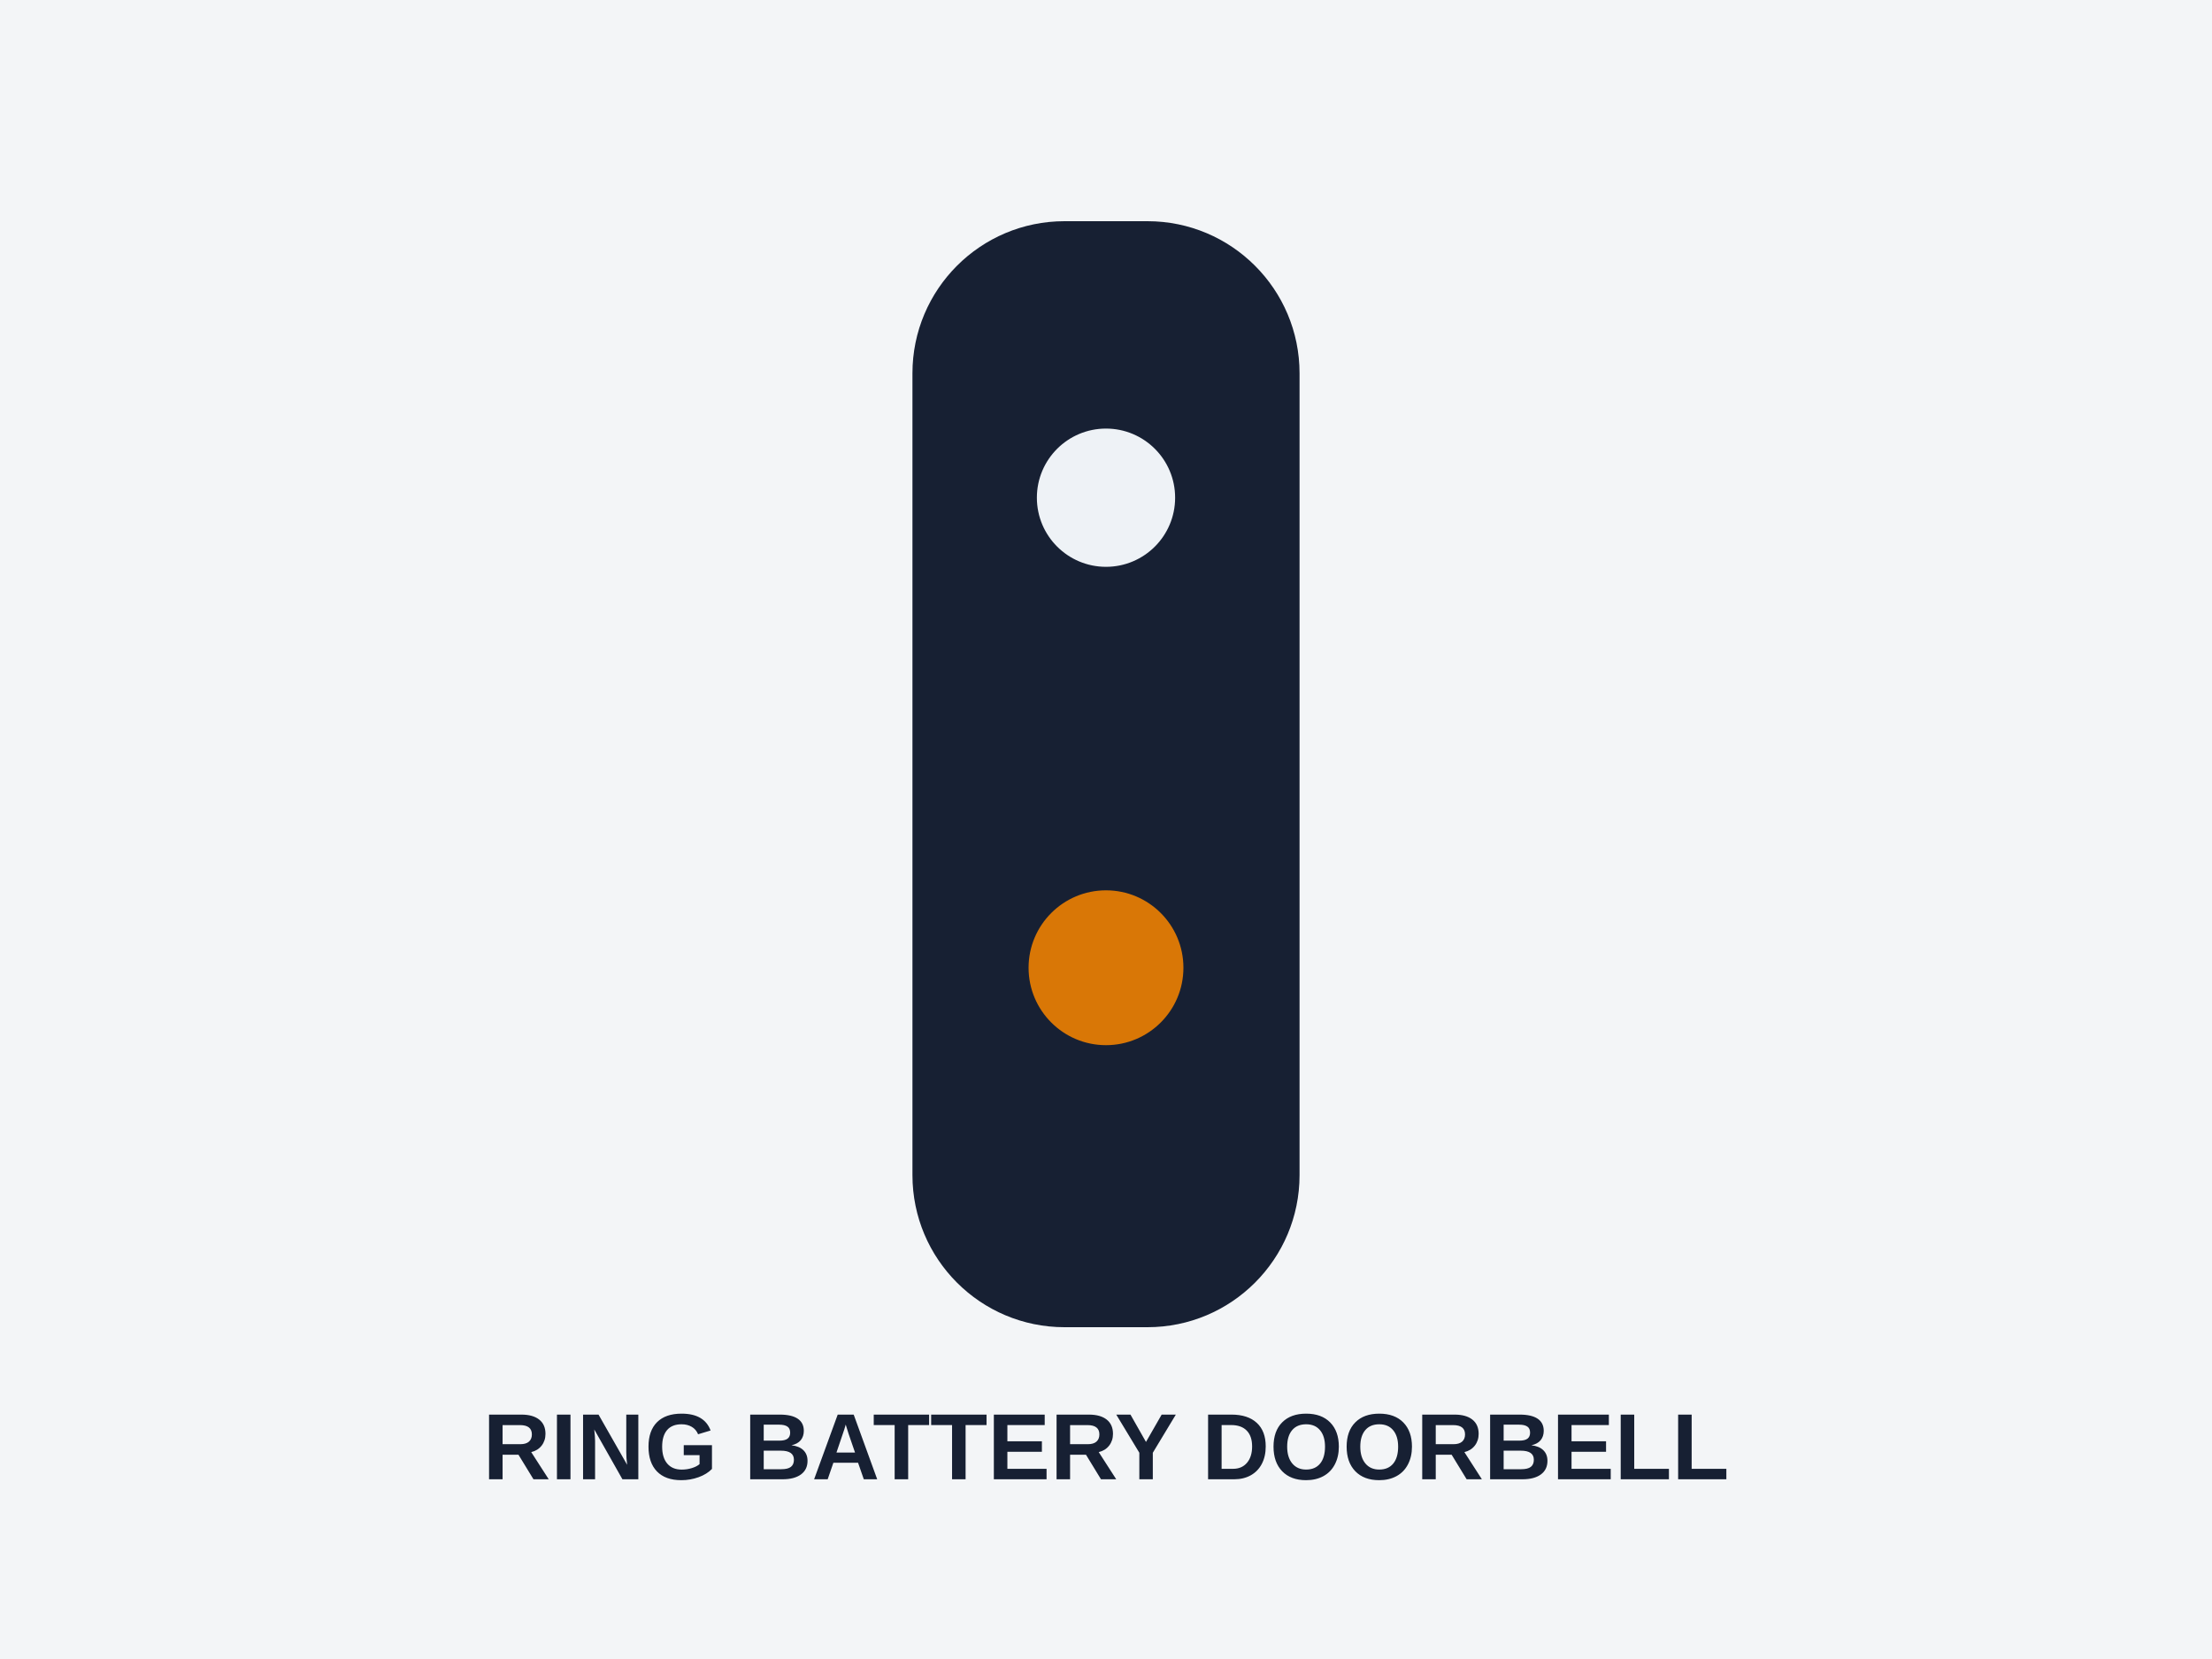
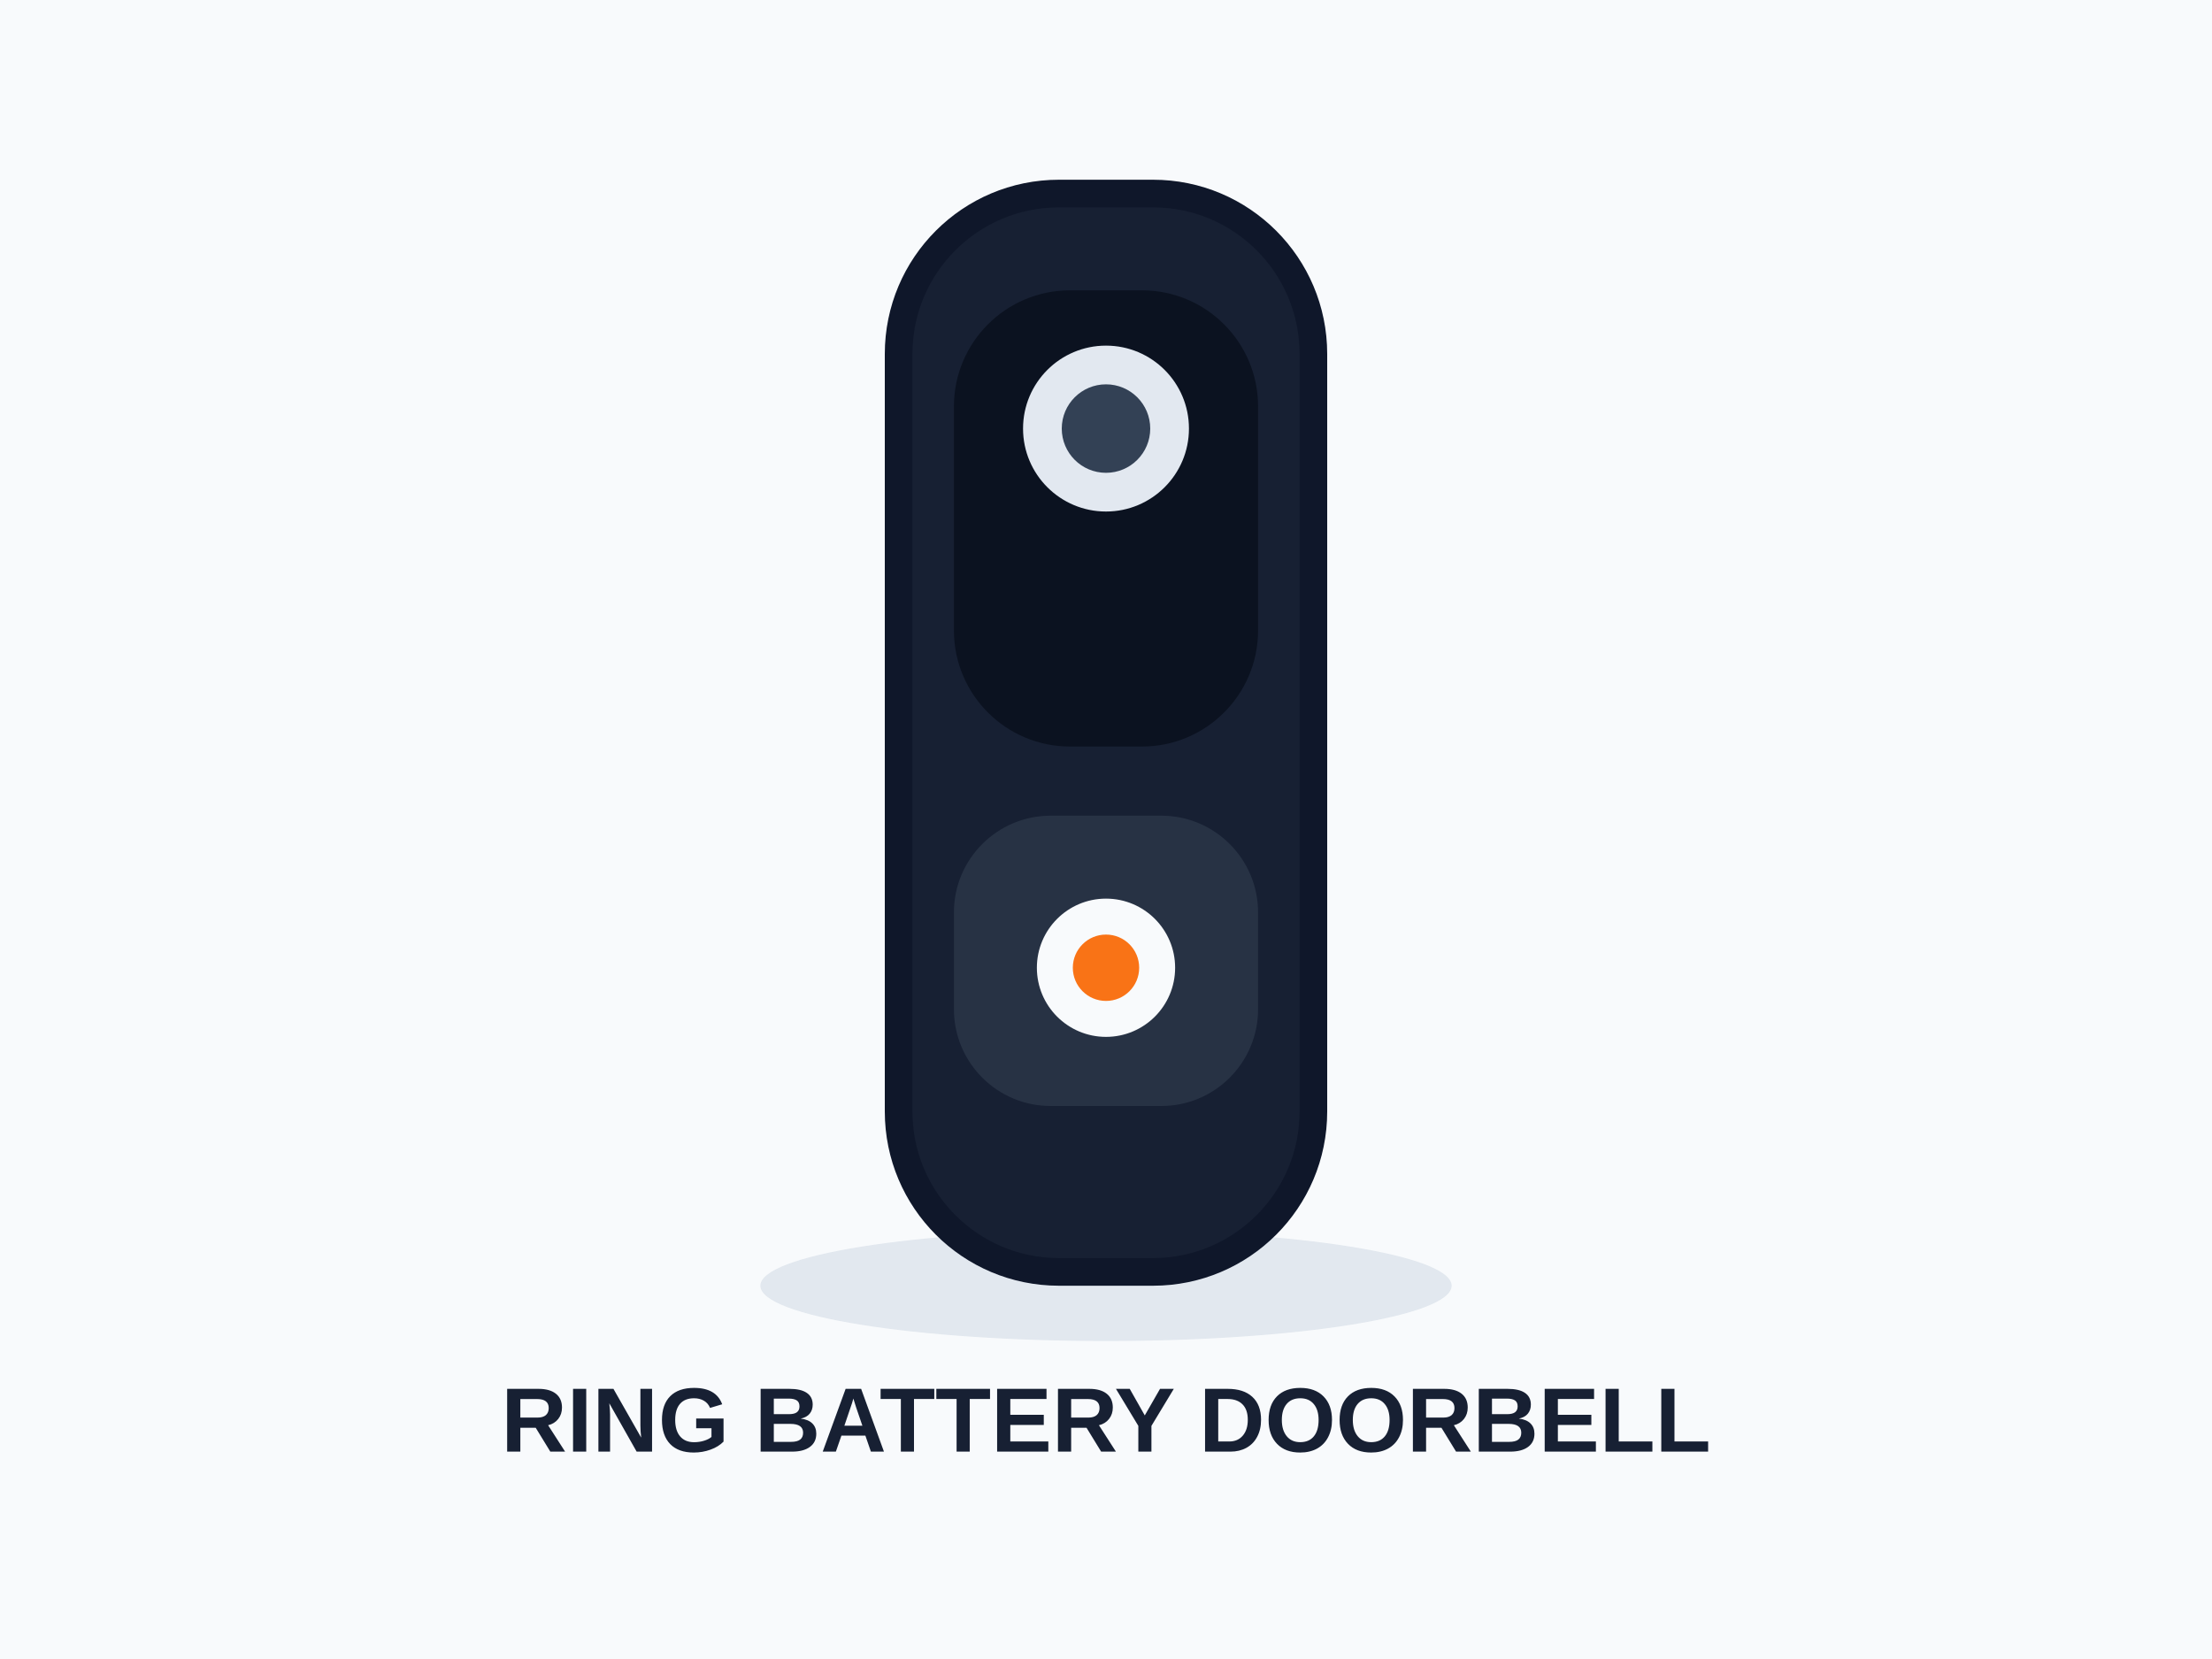
- <svg xmlns="http://www.w3.org/2000/svg" viewBox="0 0 800 600">
-   <rect width="800" height="600" fill="#f3f5f7" />
-   <rect x="330" y="80" width="140" height="400" rx="55" fill="#172033" />
-   <circle cx="400" cy="180" r="25" fill="#eef2f6" />
-   <circle cx="400" cy="350" r="28" fill="#d97706" />
-   <text x="400" y="535" text-anchor="middle" font-family="Arial,sans-serif" font-size="34" font-weight="700" fill="#172033">RING BATTERY DOORBELL</text>
+ <svg xmlns="http://www.w3.org/2000/svg" viewBox="0 0 800 600" role="img" aria-labelledby="title desc">
+   <rect width="800" height="600" fill="#f8fafc" />
+   <ellipse cx="400" cy="465" rx="125" ry="20" fill="#cbd5e1" opacity=".5" />
+   <rect x="325" y="70" width="150" height="390" rx="58" fill="#172033" stroke="#0f172a" stroke-width="10" />
+   <rect x="345" y="105" width="110" height="165" rx="42" fill="#0b1220" />
+   <circle cx="400" cy="155" r="30" fill="#e2e8f0" />
+   <circle cx="400" cy="155" r="16" fill="#334155" />
+   <rect x="345" y="295" width="110" height="105" rx="35" fill="#273244" />
+   <circle cx="400" cy="350" r="25" fill="#f8fafc" />
+   <circle cx="400" cy="350" r="12" fill="#f97316" />
+   <text x="400" y="525" text-anchor="middle" font-family="Arial,sans-serif" font-size="33" font-weight="700" fill="#172033">RING BATTERY DOORBELL</text>
</svg>
